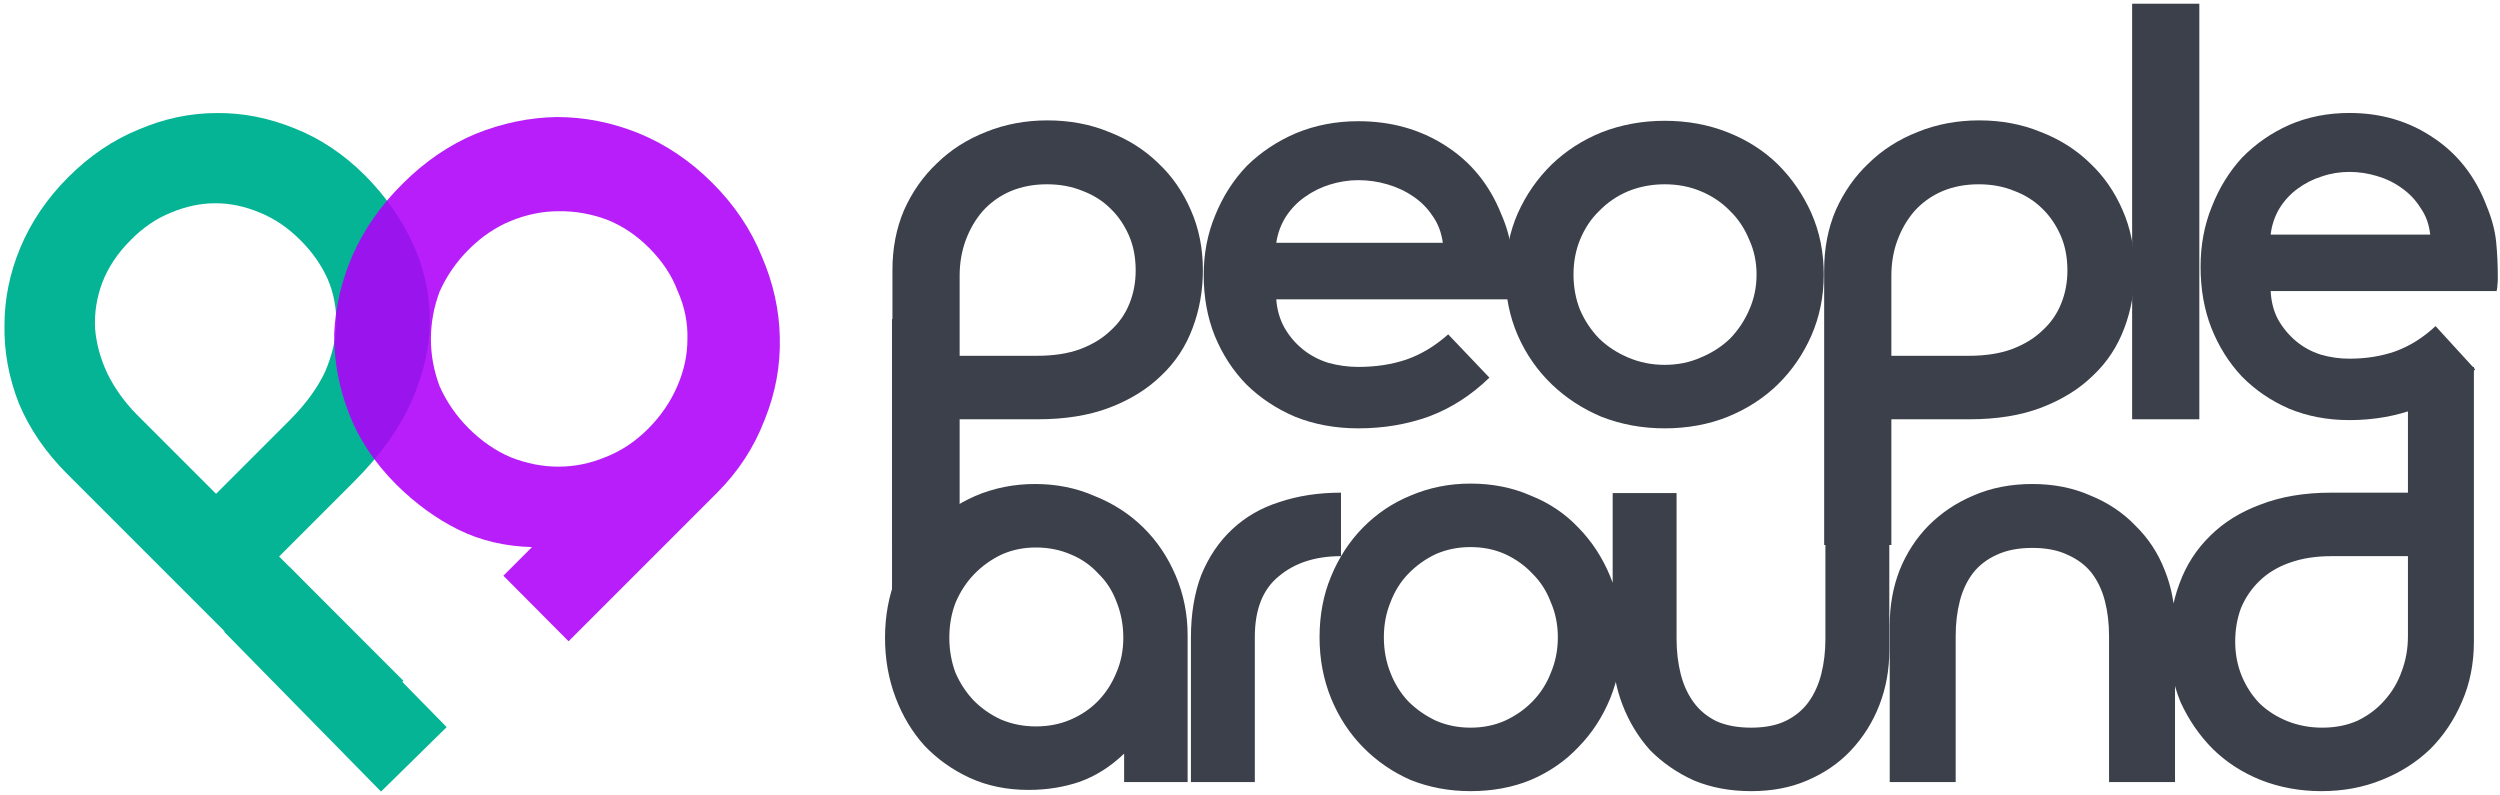
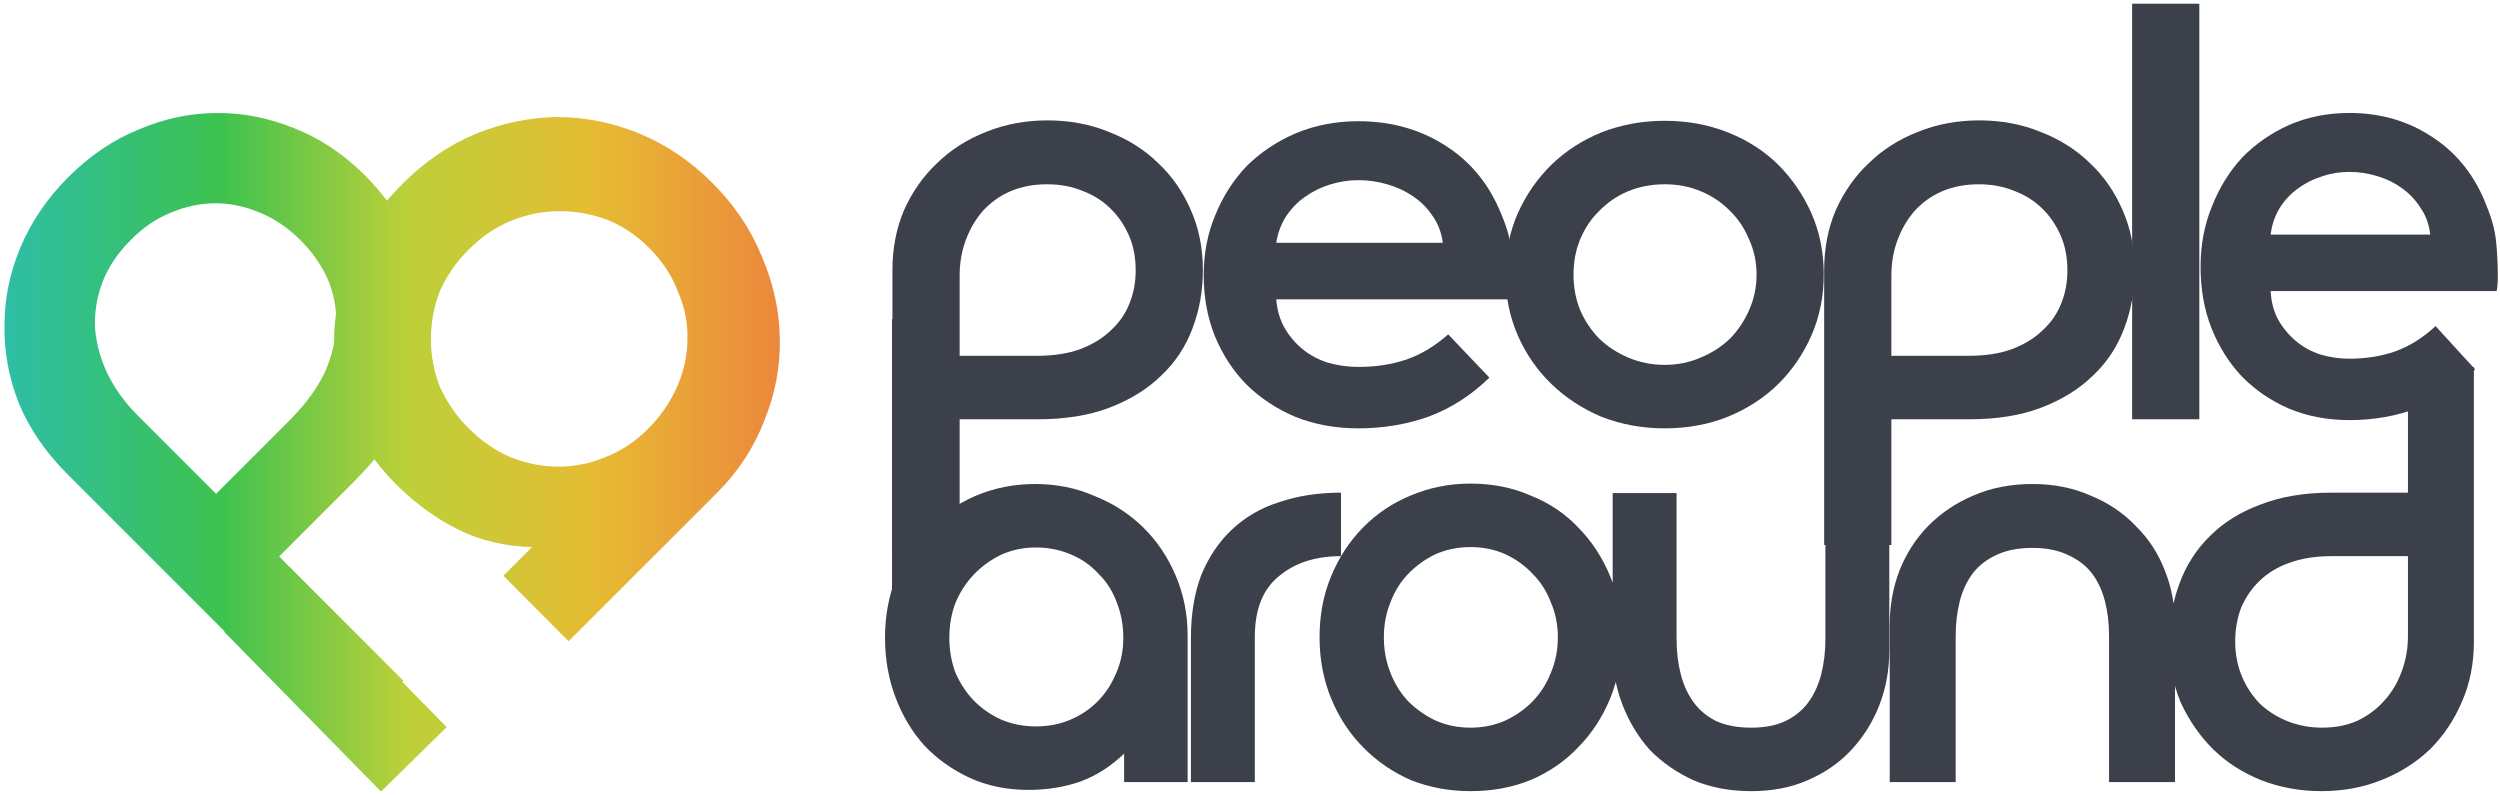
<svg xmlns="http://www.w3.org/2000/svg" viewBox="0 0.3 606.4 192.7" role="img" aria-label="Peoplearound">
+   <defs>
+     <linearGradient id="pg" gradientUnits="userSpaceOnUse" x1="1" y1="94.8" x2="214.7" y2="94.8">
+       <stop offset="0" stop-color="#2DBEA6" />
+       <stop offset="0.28" stop-color="#3DC24F" />
+       <stop offset="0.52" stop-color="#BCD039" />
+       <stop offset="0.76" stop-color="#E6BC33" />
+       <stop offset="1" stop-color="#EC883C" />
+     </linearGradient>
+   </defs>
  <g transform="translate(0.12 26.49) scale(0.8788)">
-     <path fill="#04b495" d="m59.5 106.5l20.6-20.6q6.4-6.5 9.5-13.1 2.9-6.8 3.1-13.1 0.1-6.7-2.4-12.5-2.6-5.8-7.5-10.7-5.2-5.2-11.2-7.6-6.1-2.6-12.3-2.6-6.1 0-12.3 2.6-6 2.4-11.1 7.6-5.4 5.4-7.8 11.7-2.3 6.1-2 12.6 0.5 6.3 3.4 12.5 3 6.1 8.1 11.3zm33.9 69.5l-75-75q-8.9-8.9-13.3-19.4-4.2-10.7-4-21.6 0-11 4.4-21.5 4.5-10.7 13.2-19.4 8.8-8.8 19.3-13.1 10.7-4.6 21.7-4.6 10.8-0.1 21.4 4.2 10.7 4.2 19.6 13.1 8.4 8.5 13.1 18.7 4.7 10.2 4.7 21.2 0 11-5.1 22.5-5 11.2-15.8 22l-20.7 20.7 34.3 34.3z" />
-     <path fill="#04b495" fill-rule="evenodd" d="m123.15 170.89l-18.12 17.79-43.29-44.1 18.12-17.79z" />
-     <path fill="#af00f8" fill-opacity="0.88" d="m129.2 88.4q5.3 5.3 11.6 8 6.6 2.6 13.2 2.6 6.6 0 12.9-2.6 6.5-2.5 11.8-7.8 5.3-5.3 8.1-11.8 2.8-6.4 2.8-13 0.2-6.8-2.7-13.3-2.4-6.4-7.9-11.9-5.3-5.3-11.7-7.8-6.5-2.4-13.3-2.3-6.6 0-13.2 2.7-6.3 2.6-11.6 7.9-5.1 5.1-8 11.6-2.4 6.4-2.4 13.1 0 6.6 2.4 13 2.9 6.5 8 11.6zm27.6 58.8l-18-18.1 7.9-7.9q-11.2-0.3-20.3-4.8-9.1-4.5-17.1-12.4-9.1-9.1-13.2-19.9-4.1-10.7-4-21.8 0.5-11.1 5.1-21.7 4.8-10.8 13.8-19.7 9.1-9.1 20-13.7 11.1-4.5 22.5-4.7 11.6 0 22.7 4.5 11.2 4.6 20.3 13.7 9.1 9.1 13.6 20.2 4.8 11.1 5 22.5 0.3 11.6-4.2 22.7-4.3 11.3-13.2 20.2z" />
+     <path fill="url(#pg)" d="m59.5 106.5l20.6-20.6q6.4-6.5 9.5-13.1 2.9-6.8 3.1-13.1 0.1-6.7-2.4-12.5-2.6-5.8-7.5-10.7-5.2-5.2-11.2-7.6-6.1-2.6-12.3-2.6-6.1 0-12.3 2.6-6 2.4-11.1 7.6-5.4 5.4-7.8 11.7-2.3 6.1-2 12.6 0.5 6.3 3.4 12.5 3 6.1 8.1 11.3zm33.9 69.5l-75-75q-8.9-8.9-13.3-19.4-4.2-10.7-4-21.6 0-11 4.4-21.5 4.5-10.7 13.2-19.4 8.8-8.8 19.3-13.1 10.7-4.6 21.7-4.6 10.8-0.1 21.4 4.2 10.7 4.2 19.6 13.1 8.4 8.5 13.1 18.7 4.7 10.2 4.7 21.2 0 11-5.1 22.5-5 11.2-15.8 22l-20.7 20.7 34.3 34.3z" />
+     <path fill="url(#pg)" fill-rule="evenodd" d="m123.15 170.89l-18.12 17.79-43.29-44.1 18.12-17.79z" />
+     <path fill="url(#pg)" d="m129.2 88.4q5.3 5.3 11.6 8 6.6 2.6 13.2 2.6 6.6 0 12.9-2.6 6.5-2.5 11.8-7.8 5.3-5.3 8.1-11.8 2.8-6.4 2.8-13 0.2-6.8-2.7-13.3-2.4-6.4-7.9-11.9-5.3-5.3-11.7-7.8-6.5-2.4-13.3-2.3-6.6 0-13.2 2.7-6.3 2.6-11.6 7.9-5.1 5.1-8 11.6-2.4 6.4-2.4 13.1 0 6.6 2.4 13 2.9 6.5 8 11.6zm27.6 58.8l-18-18.1 7.9-7.9q-11.2-0.3-20.3-4.8-9.1-4.5-17.1-12.4-9.1-9.1-13.2-19.9-4.1-10.7-4-21.8 0.5-11.1 5.1-21.7 4.8-10.8 13.8-19.7 9.1-9.1 20-13.7 11.1-4.5 22.5-4.7 11.6 0 22.7 4.5 11.2 4.6 20.3 13.7 9.1 9.1 13.6 20.2 4.8 11.1 5 22.5 0.3 11.6-4.2 22.7-4.3 11.3-13.2 20.2z" />
  </g>
  <g transform="translate(-23.23 0)">
    <path fill="#3c404a" d="m256 86.6h18.8q6 0 10.4-1.6 4.5-1.7 7.4-4.5 3.1-2.8 4.6-6.6 1.5-3.7 1.5-8 0-4.7-1.6-8.4-1.7-3.9-4.5-6.6-2.8-2.8-6.8-4.3-3.9-1.6-8.6-1.6-4.9 0-8.9 1.7-3.9 1.7-6.7 4.8-2.6 3-4.1 7-1.5 4-1.5 8.7zm-16.3 45.9v-66.7q0-7.9 2.8-14.5 3-6.7 8-11.4 5-4.9 11.9-7.6 6.9-2.8 14.9-2.8 8.1 0 14.9 2.8 7 2.7 12 7.6 5 4.7 7.9 11.4 2.9 6.6 2.9 14.5 0 7.5-2.5 14.1-2.5 6.7-7.6 11.5-5 4.9-12.6 7.8-7.4 2.8-17.3 2.8h-19v30.5z" />
    <path fill="#3c404a" d="m332.8 59.2h40.4q-0.5-3.7-2.4-6.4-1.9-2.9-4.7-4.8-2.9-2-6.4-3-3.4-1-7-1-3.5 0-7 1.1-3.2 1-6 3-2.7 1.9-4.6 4.8-1.8 2.9-2.3 6.3zm41.7 22.2l10 10.5q-6.6 6.4-14.6 9.4-8 2.9-17.2 2.9-8.3 0-15.3-2.8-6.8-2.9-11.8-7.8-4.9-5-7.7-11.8-2.7-6.7-2.7-14.8 0-7.8 2.8-14.5 2.8-6.9 7.7-12 5.1-5 11.9-7.9 7-2.9 15.1-2.9 11.9 0 21.1 5.9 9.3 5.9 13.6 16.7 2 4.6 2.4 8.7 0.4 4 0.4 8.9 0 0.7-0.1 1.6 0 0.7-0.2 1.4h-57.1q0.3 3.9 2 6.9 1.7 3 4.4 5.2 2.7 2.2 6.2 3.3 3.6 1 7.3 1 6.4 0 11.7-1.8 5.4-1.9 10.1-6.1z" />
    <path fill="#3c404a" d="m427 88.8q4.8 0 8.8-1.8 4.1-1.7 7.1-4.6 2.9-3 4.6-6.9 1.8-4 1.8-8.6 0-4.6-1.8-8.5-1.7-4.1-4.6-6.9-3-3.1-7.1-4.8-4-1.7-8.8-1.7-4.7 0-8.9 1.7-4 1.7-7 4.8-2.9 2.8-4.6 6.9-1.6 3.9-1.6 8.5 0 4.6 1.6 8.6 1.7 3.9 4.6 6.9 3 2.9 7 4.6 4.2 1.8 8.9 1.8zm-38.6-21.9q0-8.1 3-14.9 3-6.7 8.2-11.8 5.2-5 12.1-7.8 7.2-2.8 15.3-2.8 8.3 0 15.3 2.8 7.1 2.8 12.2 7.8 5.1 5.1 8.1 11.8 3 6.8 3 14.9 0 7.9-3 14.8-3 6.8-8.1 11.8-5.1 5-12.2 7.9-7 2.8-15.3 2.8-8.1 0-15.3-2.8-6.9-2.9-12.1-7.9-5.2-5-8.2-11.8-3-6.9-3-14.8z" />
    <path fill="#3c404a" d="m482 86.6h18.8q6 0 10.4-1.6 4.5-1.7 7.4-4.5 3.1-2.8 4.6-6.6 1.5-3.7 1.5-8 0-4.7-1.6-8.4-1.7-3.9-4.5-6.6-2.8-2.8-6.8-4.3-3.9-1.6-8.6-1.6-4.9 0-8.9 1.7-3.9 1.7-6.7 4.8-2.6 3-4.1 7-1.5 4-1.5 8.7zm-16.3 45.9v-66.7q0-7.9 2.8-14.5 3-6.7 8-11.4 5-4.9 11.9-7.6 6.9-2.8 14.9-2.8 8.1 0 14.9 2.8 7 2.7 12 7.6 5 4.7 7.9 11.4 2.9 6.6 2.9 14.5 0 7.5-2.5 14.1-2.5 6.7-7.6 11.5-5 4.9-12.6 7.8-7.4 2.8-17.3 2.8h-19v30.5z" />
    <path fill="#3c404a" d="m540.4 102v-100.8h16.3v100.8z" />
    <path fill="#3c404a" d="m239.6 149v-71.3h14.5v71.3z" />
    <path fill="#3c404a" d="m274.5 176.5q4.5 0 8.3-1.6 4-1.7 6.8-4.6 2.8-2.9 4.4-6.8 1.7-3.9 1.7-8.5 0-4.6-1.6-8.6-1.5-4.1-4.4-6.9-2.8-3.1-6.7-4.7-3.9-1.7-8.5-1.7-4.5 0-8.3 1.7-3.8 1.8-6.7 4.8-2.8 2.9-4.5 6.9-1.5 3.9-1.5 8.5 0 4.5 1.5 8.5 1.7 3.9 4.5 6.8 2.9 2.9 6.7 4.6 3.9 1.6 8.3 1.6zm36.8 13.5h-15.4v-6.9q-4.9 4.7-10.7 6.8-5.8 2-12.5 2-7.8 0-14.2-2.9-6.3-2.9-11-7.8-4.5-5-7-11.6-2.6-6.8-2.6-14.6 0-7.9 2.7-14.7 2.8-6.7 7.6-11.8 5-5 11.6-7.9 6.8-2.9 14.5-2.9 7.8 0 14.4 2.9 6.8 2.7 11.8 7.6 5 4.9 7.9 11.7 2.9 6.8 2.9 14.5zm0.8 0v-35q0-8.6 2.5-15.2 2.7-6.6 7.5-11.1 4.8-4.5 11.4-6.6 6.8-2.3 15-2.3v15.4q-9.3 0-15.1 4.9-5.8 4.7-5.8 14.7v35.2zm67.8-13.2q4.6 0 8.4-1.7 3.9-1.8 6.7-4.7 2.9-3 4.4-6.9 1.7-4 1.7-8.6 0-4.6-1.7-8.5-1.5-4-4.4-6.9-2.8-3-6.7-4.8-3.8-1.7-8.4-1.7-4.5 0-8.4 1.7-3.8 1.8-6.7 4.8-2.8 2.9-4.3 6.9-1.6 3.9-1.6 8.5 0 4.6 1.6 8.6 1.5 3.9 4.3 6.9 2.9 2.9 6.7 4.7 3.9 1.7 8.4 1.7zm-36.6-21.9q0-8.1 2.8-14.8 2.8-6.8 7.7-11.8 5-5.1 11.6-7.8 6.8-2.9 14.5-2.9 8 0 14.6 2.9 6.8 2.7 11.6 7.8 4.9 5 7.7 11.8 2.8 6.7 2.8 14.8 0 7.9-2.8 14.8-2.8 6.8-7.7 11.8-4.8 5.1-11.6 8-6.6 2.7-14.6 2.7-7.7 0-14.5-2.7-6.6-2.9-11.6-8-4.9-5-7.7-11.8-2.8-6.9-2.8-14.8zm71.1 3.2v-38.2h15.5v35.4q0 4.5 1 8.5 1 3.9 3.1 6.8 2.1 2.9 5.5 4.6 3.5 1.6 8.5 1.6 4.9 0 8.3-1.6 3.5-1.7 5.6-4.6 2.1-2.9 3.1-6.8 1-4 1-8.5v-35.4h15.5v38.2q0 7-2.4 13.2-2.4 6.2-6.9 11-4.3 4.6-10.6 7.3-6 2.6-13.6 2.6-7.7 0-13.9-2.6-6-2.7-10.6-7.3-4.3-4.8-6.7-11-2.4-6.2-2.4-13.2zm67.2 31.9v-38.1q0-7.1 2.4-13.3 2.5-6.2 7-10.8 4.7-4.7 10.9-7.3 6.4-2.8 14.3-2.8 7.8 0 14.1 2.8 6.4 2.6 10.9 7.3 4.7 4.6 7.1 10.8 2.5 6.2 2.5 13.3v38.1h-16v-35.4q0-4.6-1-8.5-1-3.9-3.2-6.8-2.2-2.8-5.8-4.4-3.5-1.7-8.6-1.7-5.1 0-8.7 1.7-3.5 1.6-5.7 4.4-2.2 2.9-3.2 6.8-1 3.9-1 8.5v35.4zm125.7-54.8h-18.5q-5.8 0-10.2 1.6-4.3 1.5-7.3 4.4-2.9 2.8-4.5 6.6-1.4 3.8-1.4 8.1 0 4.5 1.6 8.4 1.6 3.8 4.3 6.6 2.8 2.7 6.7 4.3 4 1.6 8.5 1.6 4.8 0 8.6-1.7 3.9-1.9 6.5-4.9 2.8-3.1 4.2-7.1 1.5-4 1.5-8.5zm16-45.9v66.6q0 8-2.9 14.6-2.8 6.6-7.7 11.5-5 4.8-11.8 7.5-6.7 2.7-14.6 2.7-7.8 0-14.7-2.7-6.7-2.7-11.6-7.5-4.9-4.9-7.9-11.5-2.7-6.6-2.7-14.6 0-7.4 2.5-14.1 2.4-6.6 7.4-11.5 4.9-4.9 12.2-7.6 7.4-2.9 17.2-2.9h18.6v-30.5z" />
    <path fill="#3c404a" d="m574 57.2h38.7q-0.4-3.7-2.3-6.4-1.8-2.9-4.5-4.8-2.7-2-6.1-3-3.3-1-6.7-1-3.5 0-6.7 1.1-3.2 1-5.9 3-2.6 1.9-4.4 4.8-1.7 2.9-2.1 6.3zm40 22.2l9.6 10.5q-6.3 6.4-14 9.4-7.7 2.9-16.5 2.9-8 0-14.7-2.8-6.6-2.9-11.4-7.8-4.7-5-7.4-11.8-2.6-6.7-2.6-14.8 0-7.8 2.7-14.5 2.7-6.9 7.4-12 4.9-5 11.4-7.9 6.7-2.9 14.6-2.9 11.4 0 20.2 5.9 9 5.9 13.1 16.7 1.9 4.6 2.3 8.7 0.4 4 0.4 8.9 0 0.7-0.1 1.6 0 0.7-0.2 1.4h-54.8q0.2 3.9 1.8 6.9 1.7 3 4.3 5.2 2.6 2.2 6 3.3 3.4 1 7 1 6.1 0 11.2-1.8 5.2-1.9 9.7-6.1z" />
  </g>
</svg>
